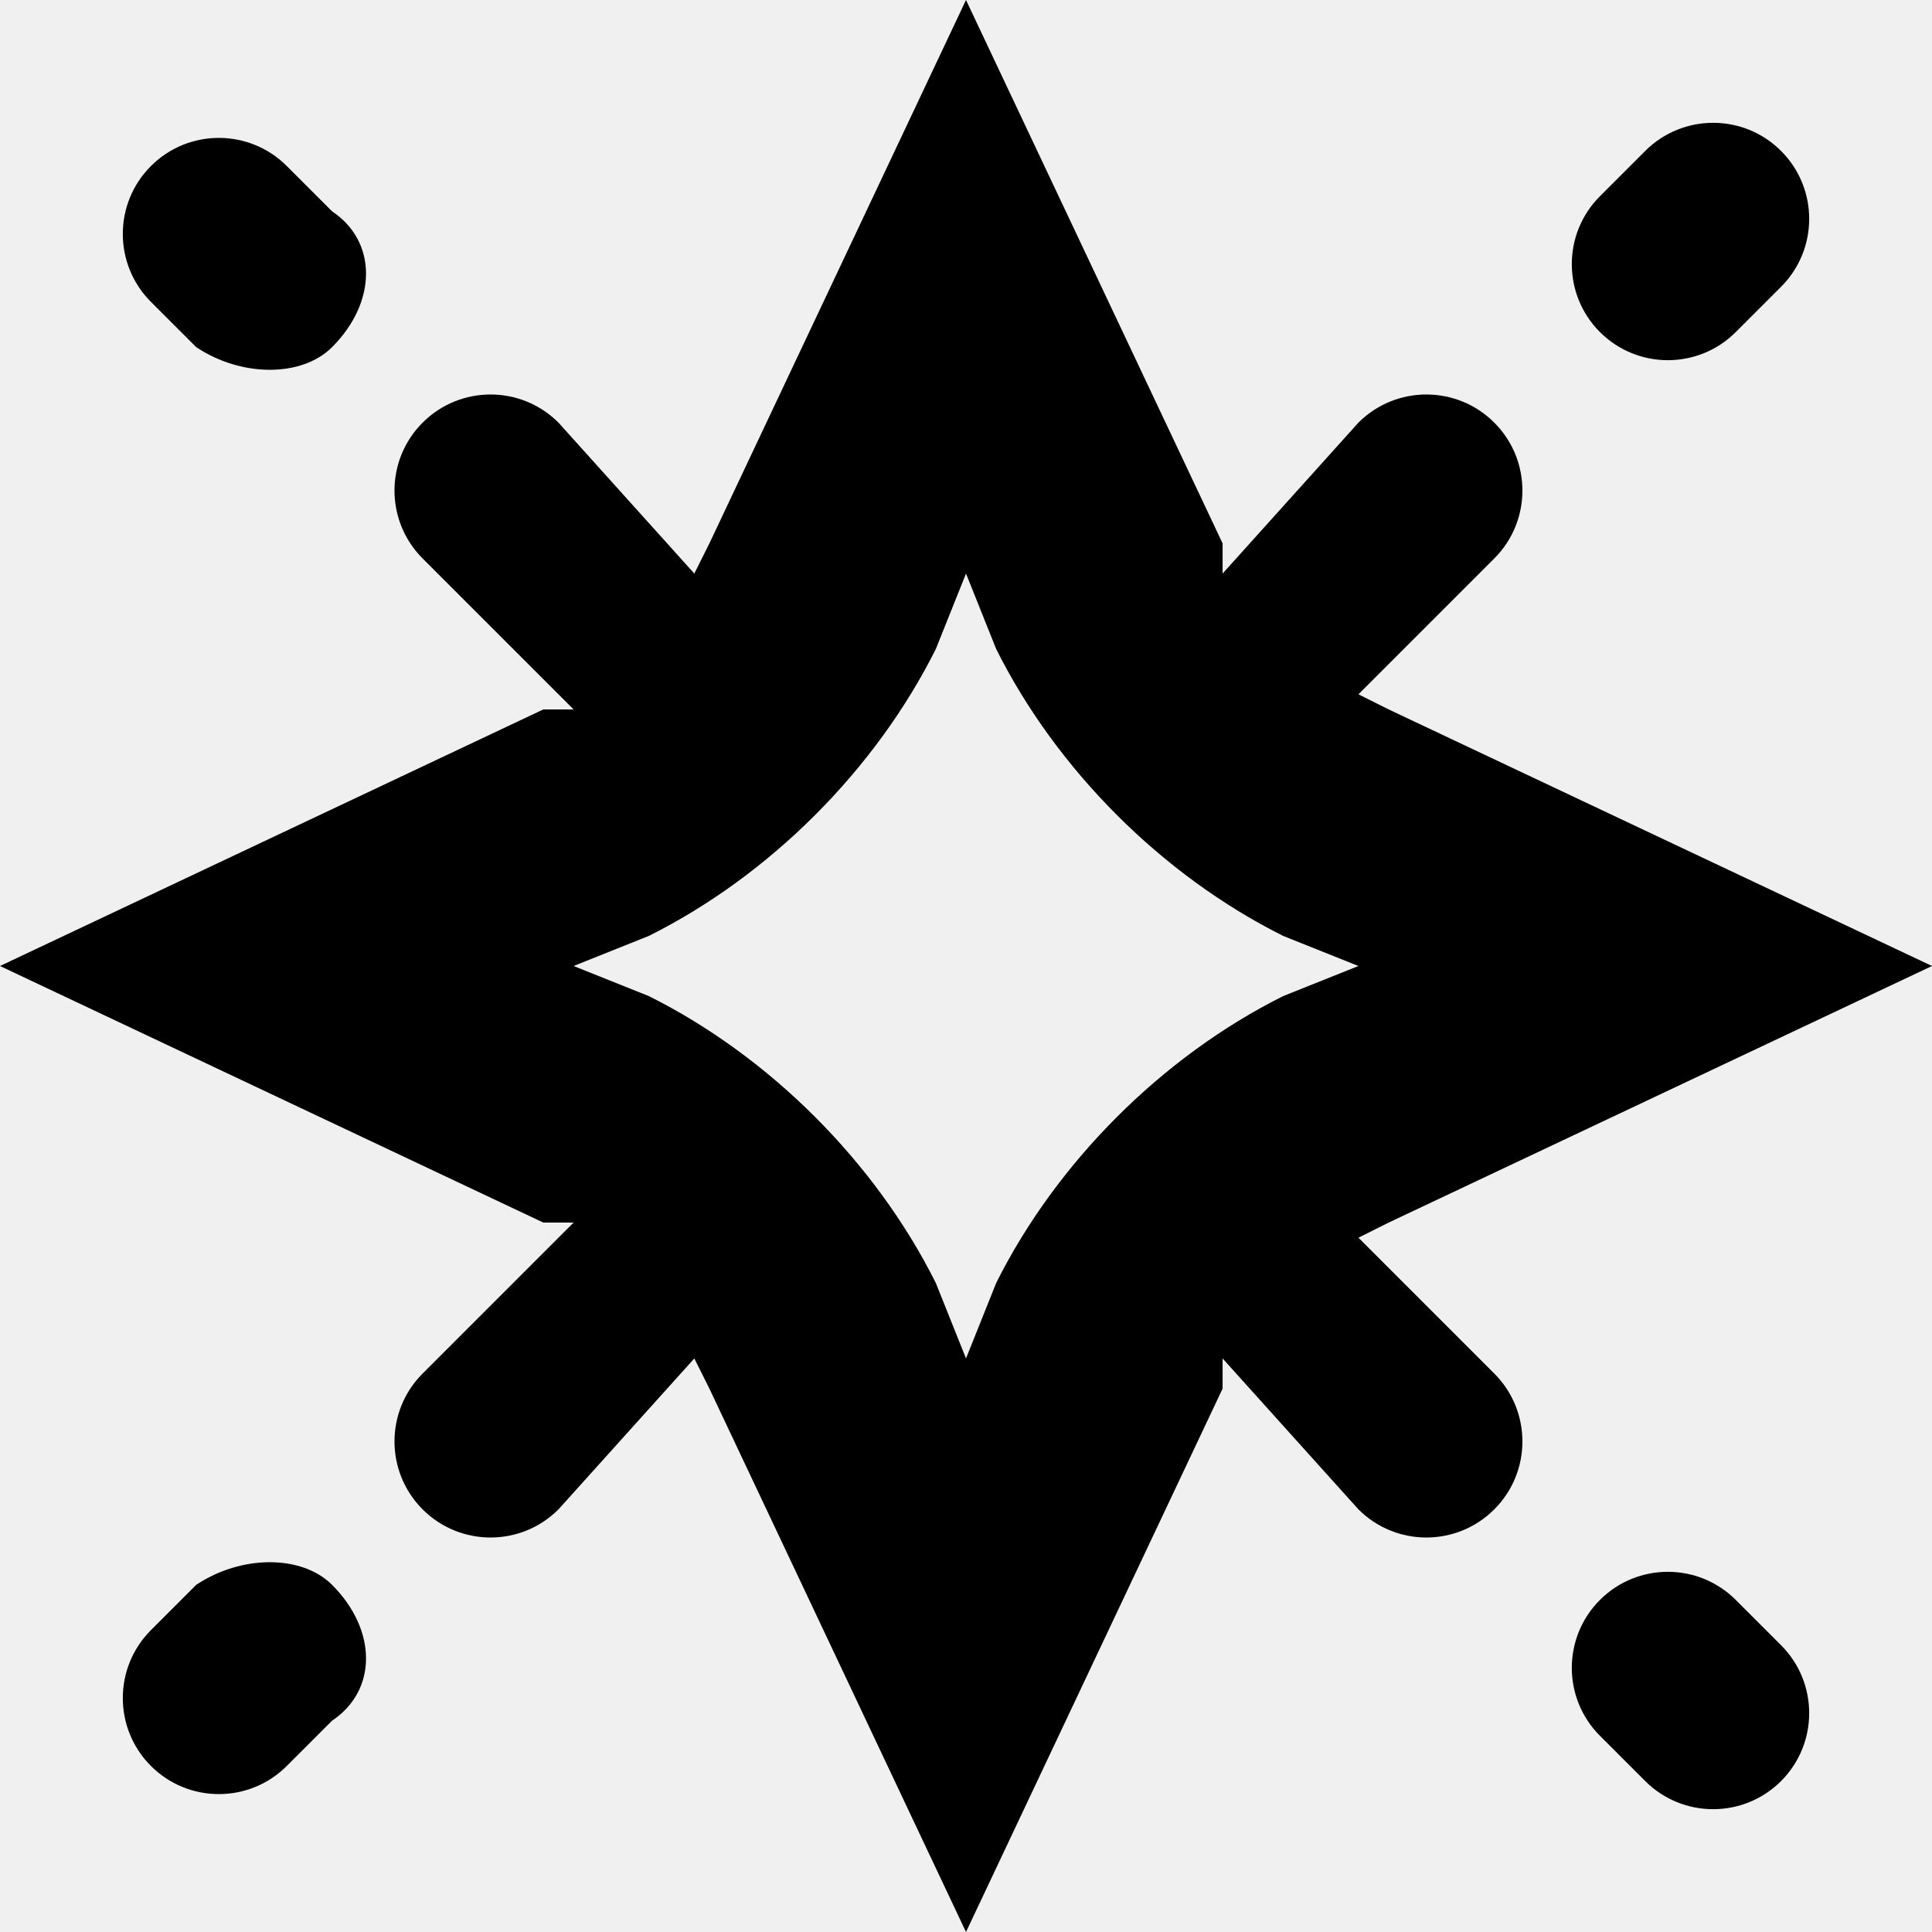
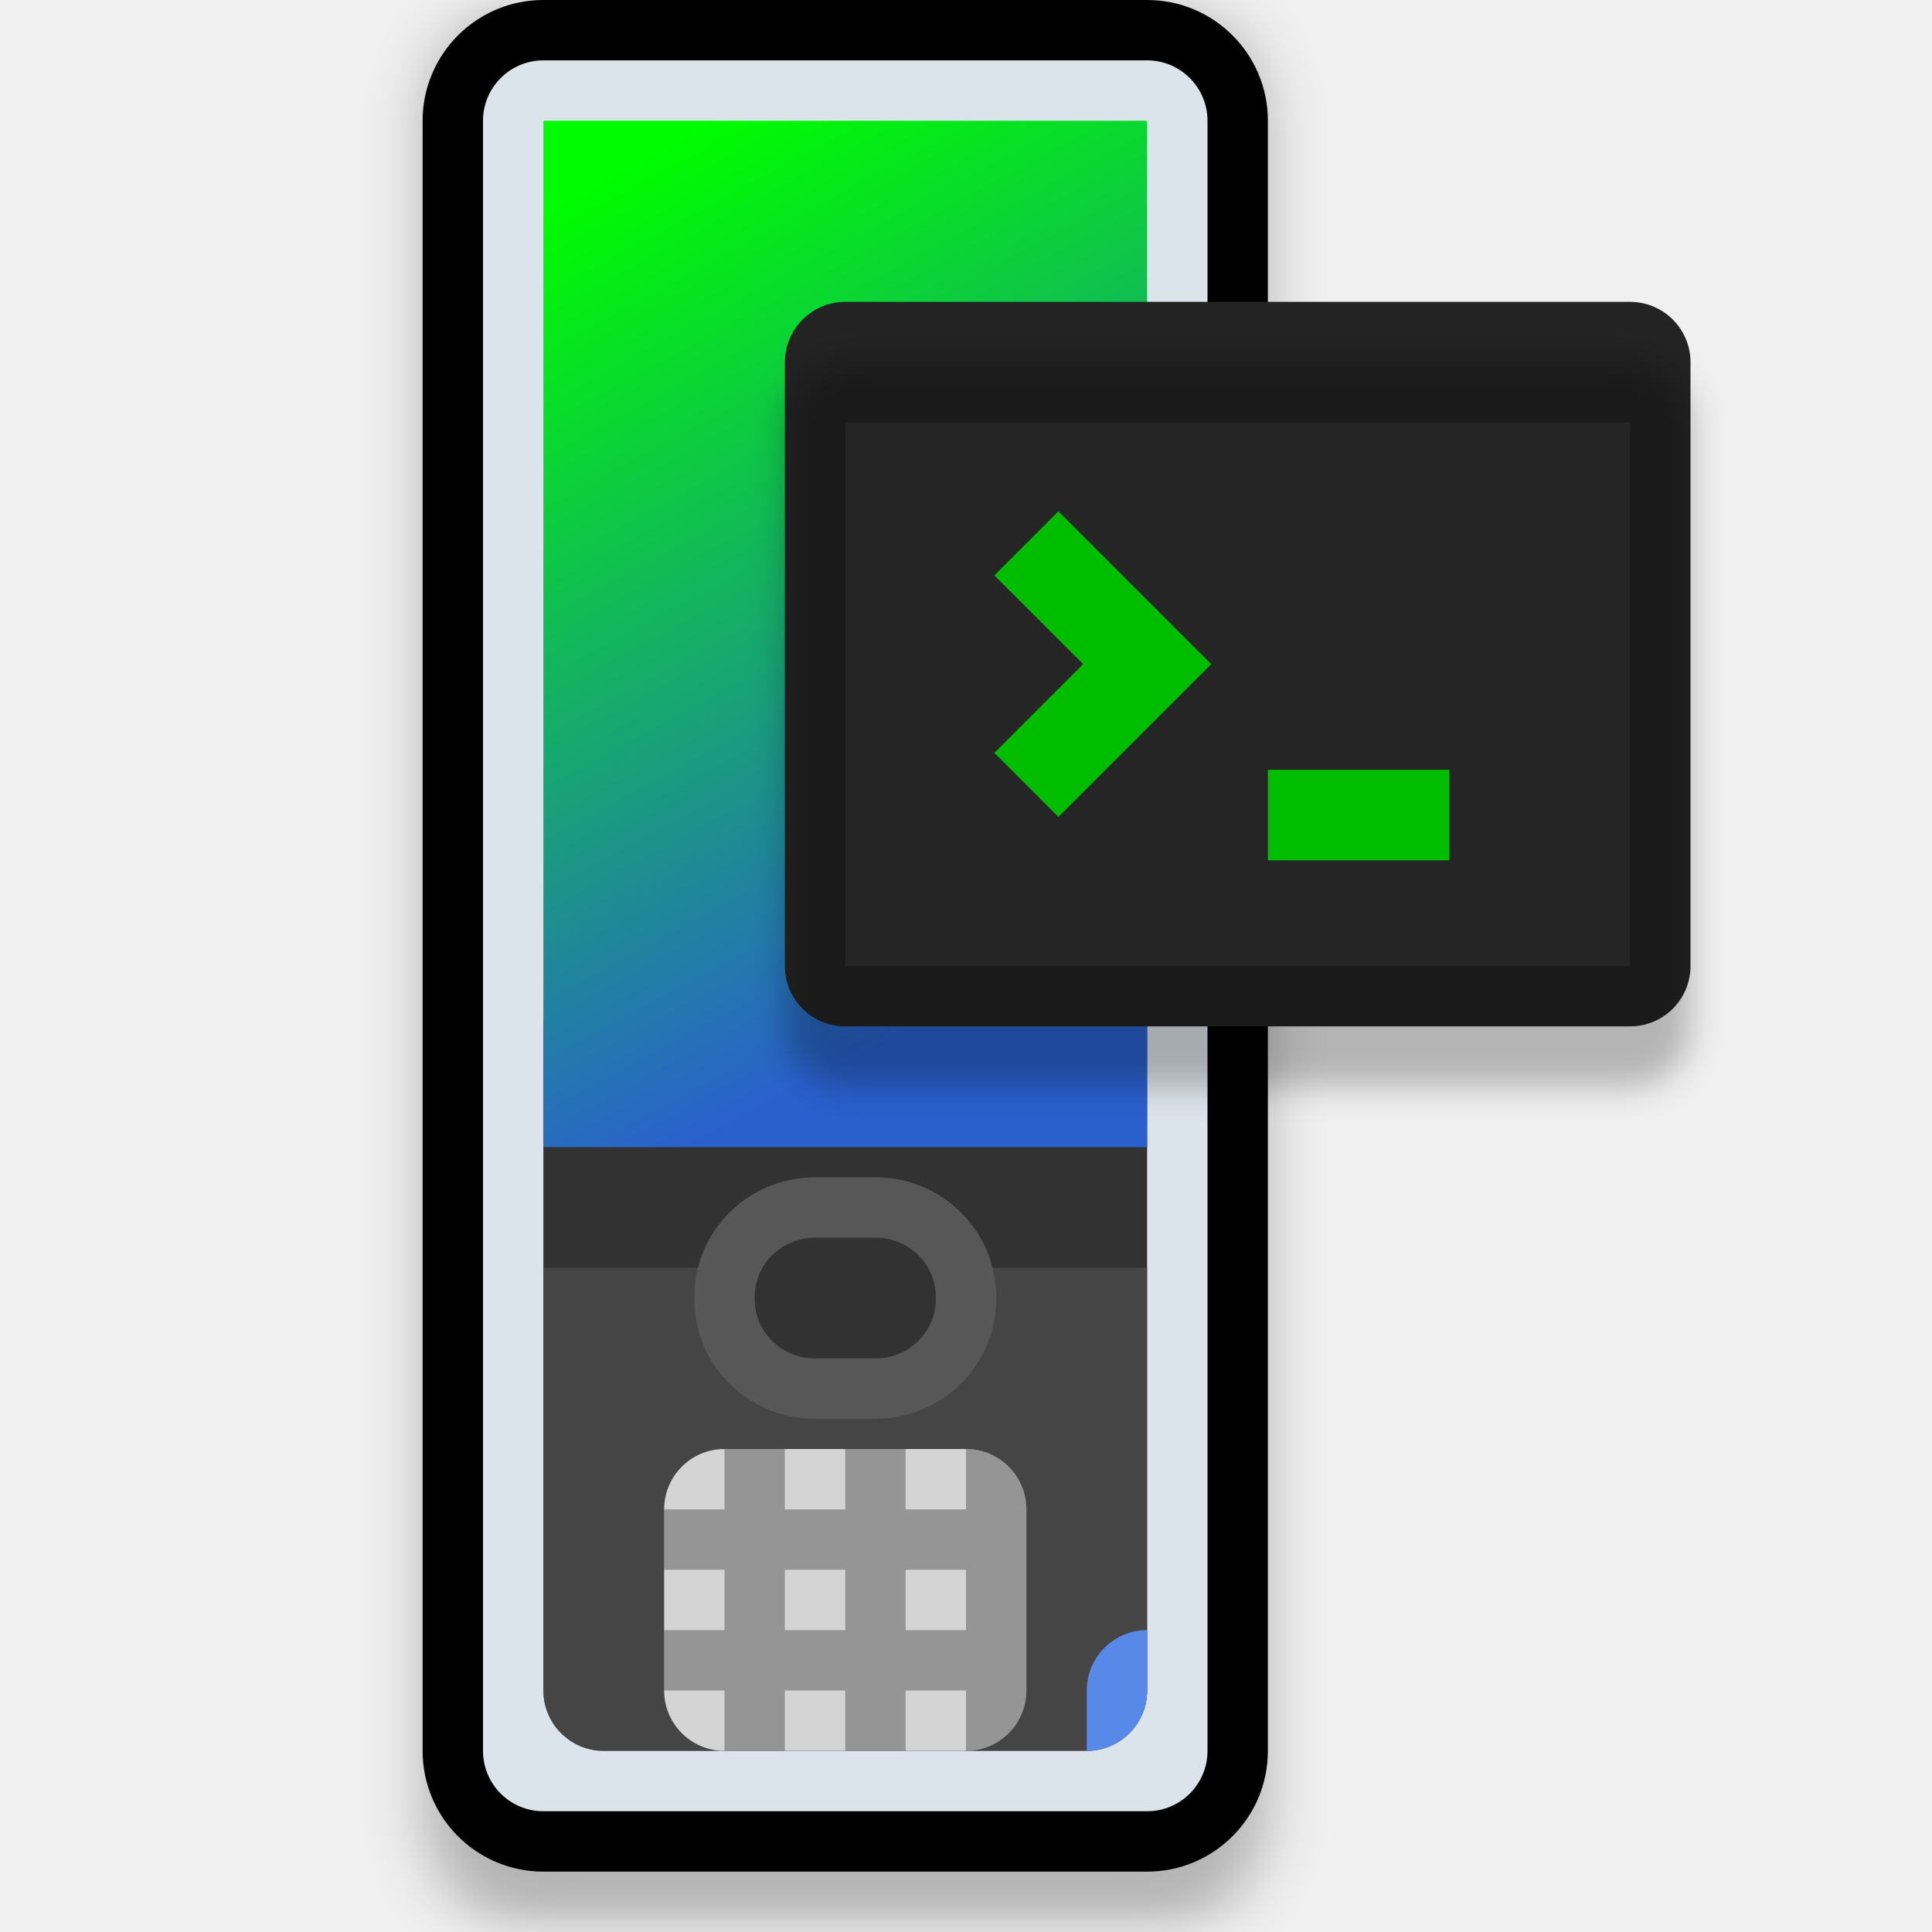
- <svg xmlns="http://www.w3.org/2000/svg" viewBox="0 0 128 128">
-   <path fill-rule="evenodd" d="M81 36 64 0 47 36l-1 2-9-10a6 6 0 0 0-9 9l10 10h-2L0 64l36 17h2L28 91a6 6 0 1 0 9 9l9-10 1 2 17 36 17-36v-2l9 10a6 6 0 1 0 9-9l-9-9 2-1 36-17-36-17-2-1 9-9a6 6 0 1 0-9-9l-9 10v-2Zm-17 2-2 5c-4 8-11 15-19 19l-5 2 5 2c8 4 15 11 19 19l2 5 2-5c4-8 11-15 19-19l5-2-5-2c-8-4-15-11-19-19l-2-5Z" clip-rule="evenodd" />
-   <path d="M118 19a6 6 0 0 0-9-9l-3 3a6 6 0 1 0 9 9l3-3Zm-96 4c-2 2-6 2-9 0l-3-3a6 6 0 1 1 9-9l3 3c3 2 3 6 0 9Zm0 82c-2-2-6-2-9 0l-3 3a6 6 0 1 0 9 9l3-3c3-2 3-6 0-9Zm96 4a6 6 0 0 1-9 9l-3-3a6 6 0 1 1 9-9l3 3Z" />
-   <style>path{fill:#000}@media (prefers-color-scheme:dark){path{fill:#fff}}</style>
+ <svg xmlns="http://www.w3.org/2000/svg" xmlns:xlink="http://www.w3.org/1999/xlink" viewBox="0 0 32 32">
+   <defs>
+     <linearGradient id="a">
+       <stop offset="0" stop-color="#00fc00" />
+       <stop offset="1" stop-color="#2a60cd" />
+     </linearGradient>
+     <linearGradient xlink:href="#a" id="c" x1="32" x2="39" y1="1023.36" y2="1036.36" gradientTransform="translate(-22)" gradientUnits="userSpaceOnUse" />
+     <filter id="d" width="1.09" height="1.11" x="-.04" y="-.05" color-interpolation-filters="sRGB">
+       <feGaussianBlur stdDeviation=".27" />
+     </filter>
+     <filter id="b" width="1.16" height="1.07" x="-.08" y="-.03" color-interpolation-filters="sRGB">
+       <feGaussianBlur stdDeviation=".46" />
+     </filter>
+   </defs>
+   <g transform="translate(0 -1020.36)">
+     <rect width="14" height="32" x="7" y="1020.36" fill-opacity=".25" color="#000" enable-background="accumulate" filter="url(#b)" overflow="visible" rx="2" ry="2" style="isolation:auto;mix-blend-mode:normal;solid-color:#000;solid-opacity:1" />
+     <rect width="14" height="31" x="7" y="1020.36" color="#000" enable-background="accumulate" overflow="visible" rx="2" ry="2" style="isolation:auto;mix-blend-mode:normal;solid-color:#000;solid-opacity:1" />
+     <rect width="12" height="29" x="8" y="1021.36" fill="#dce4eb" color="#000" enable-background="accumulate" overflow="visible" rx="1" ry="1" style="isolation:auto;mix-blend-mode:normal;solid-color:#000;solid-opacity:1" />
+     <rect width="10" height="13" x="9" y="1036.36" fill="#323232" color="#000" enable-background="accumulate" overflow="visible" rx="1" ry="1" style="isolation:auto;mix-blend-mode:normal;solid-color:#000;solid-opacity:1" />
+     <path fill="#575757" fill-opacity=".51" d="M9 1041.36v7a1 1 0 0 0 1 1h8a1 1 0 0 0 1-1v-7H9z" color="#000" enable-background="accumulate" overflow="visible" style="isolation:auto;mix-blend-mode:normal;solid-color:#000;solid-opacity:1" />
+     <path fill="url(#c)" d="M9 1022.36h10v17H9z" color="#000" enable-background="accumulate" overflow="visible" style="isolation:auto;mix-blend-mode:normal;solid-color:#000;solid-opacity:1" />
+     <rect width="4" height="3" x="12" y="1040.36" fill="#323232" stroke="#575757" stroke-linecap="round" color="#000" enable-background="accumulate" overflow="visible" rx="1.5" ry="1.48" style="isolation:auto;mix-blend-mode:normal;solid-color:#000;solid-opacity:1" />
+     <path fill="#5989e8" d="M19 1047.36a1 1 0 0 0-1 1v1a1 1 0 0 0 1-1v-1z" color="#000" enable-background="accumulate" overflow="visible" style="isolation:auto;mix-blend-mode:normal;solid-color:#000;solid-opacity:1" />
+     <rect width="6" height="5" x="11" y="1044.36" fill="#d4d4d4" color="#000" enable-background="accumulate" overflow="visible" rx="1" ry="1" style="isolation:auto;mix-blend-mode:normal;solid-color:#000;solid-opacity:1" />
+     <path fill-opacity=".3" d="M12 1044.36v1h-1v1h1v1h-1v1h1v1h1v-1h1v1h1v-1h1v1a1 1 0 0 0 1-1v-3a1 1 0 0 0-1-1v1h-1v-1h-1v1h-1v-1h-1zm1 2h1v1h-1v-1zm2 0h1v1h-1v-1z" color="#000" enable-background="accumulate" overflow="visible" style="isolation:auto;mix-blend-mode:normal;solid-color:#000;solid-opacity:1" />
+     <rect width="15" height="12" x="13" y="1025.36" fill="#232323" color="#000" enable-background="accumulate" overflow="visible" rx="1" ry="1" style="isolation:auto;mix-blend-mode:normal;solid-color:#000;solid-opacity:1" />
+     <rect width="13" height="9" x="14" y="1027.36" fill="#323232" color="#000" enable-background="accumulate" overflow="visible" rx="0" ry="0" style="isolation:auto;mix-blend-mode:normal;solid-color:#000;solid-opacity:1" />
+     <path fill="none" stroke="#00fc00" stroke-width="1.5" d="m17 1029.36 2 2-2 2m4 .5h3" />
+     <rect width="15" height="12" x="13" y="1026.36" fill-opacity=".25" color="#000" enable-background="accumulate" filter="url(#d)" overflow="visible" rx="1" ry="1" style="isolation:auto;mix-blend-mode:normal;solid-color:#000;solid-opacity:1" />
+   </g>
</svg>
